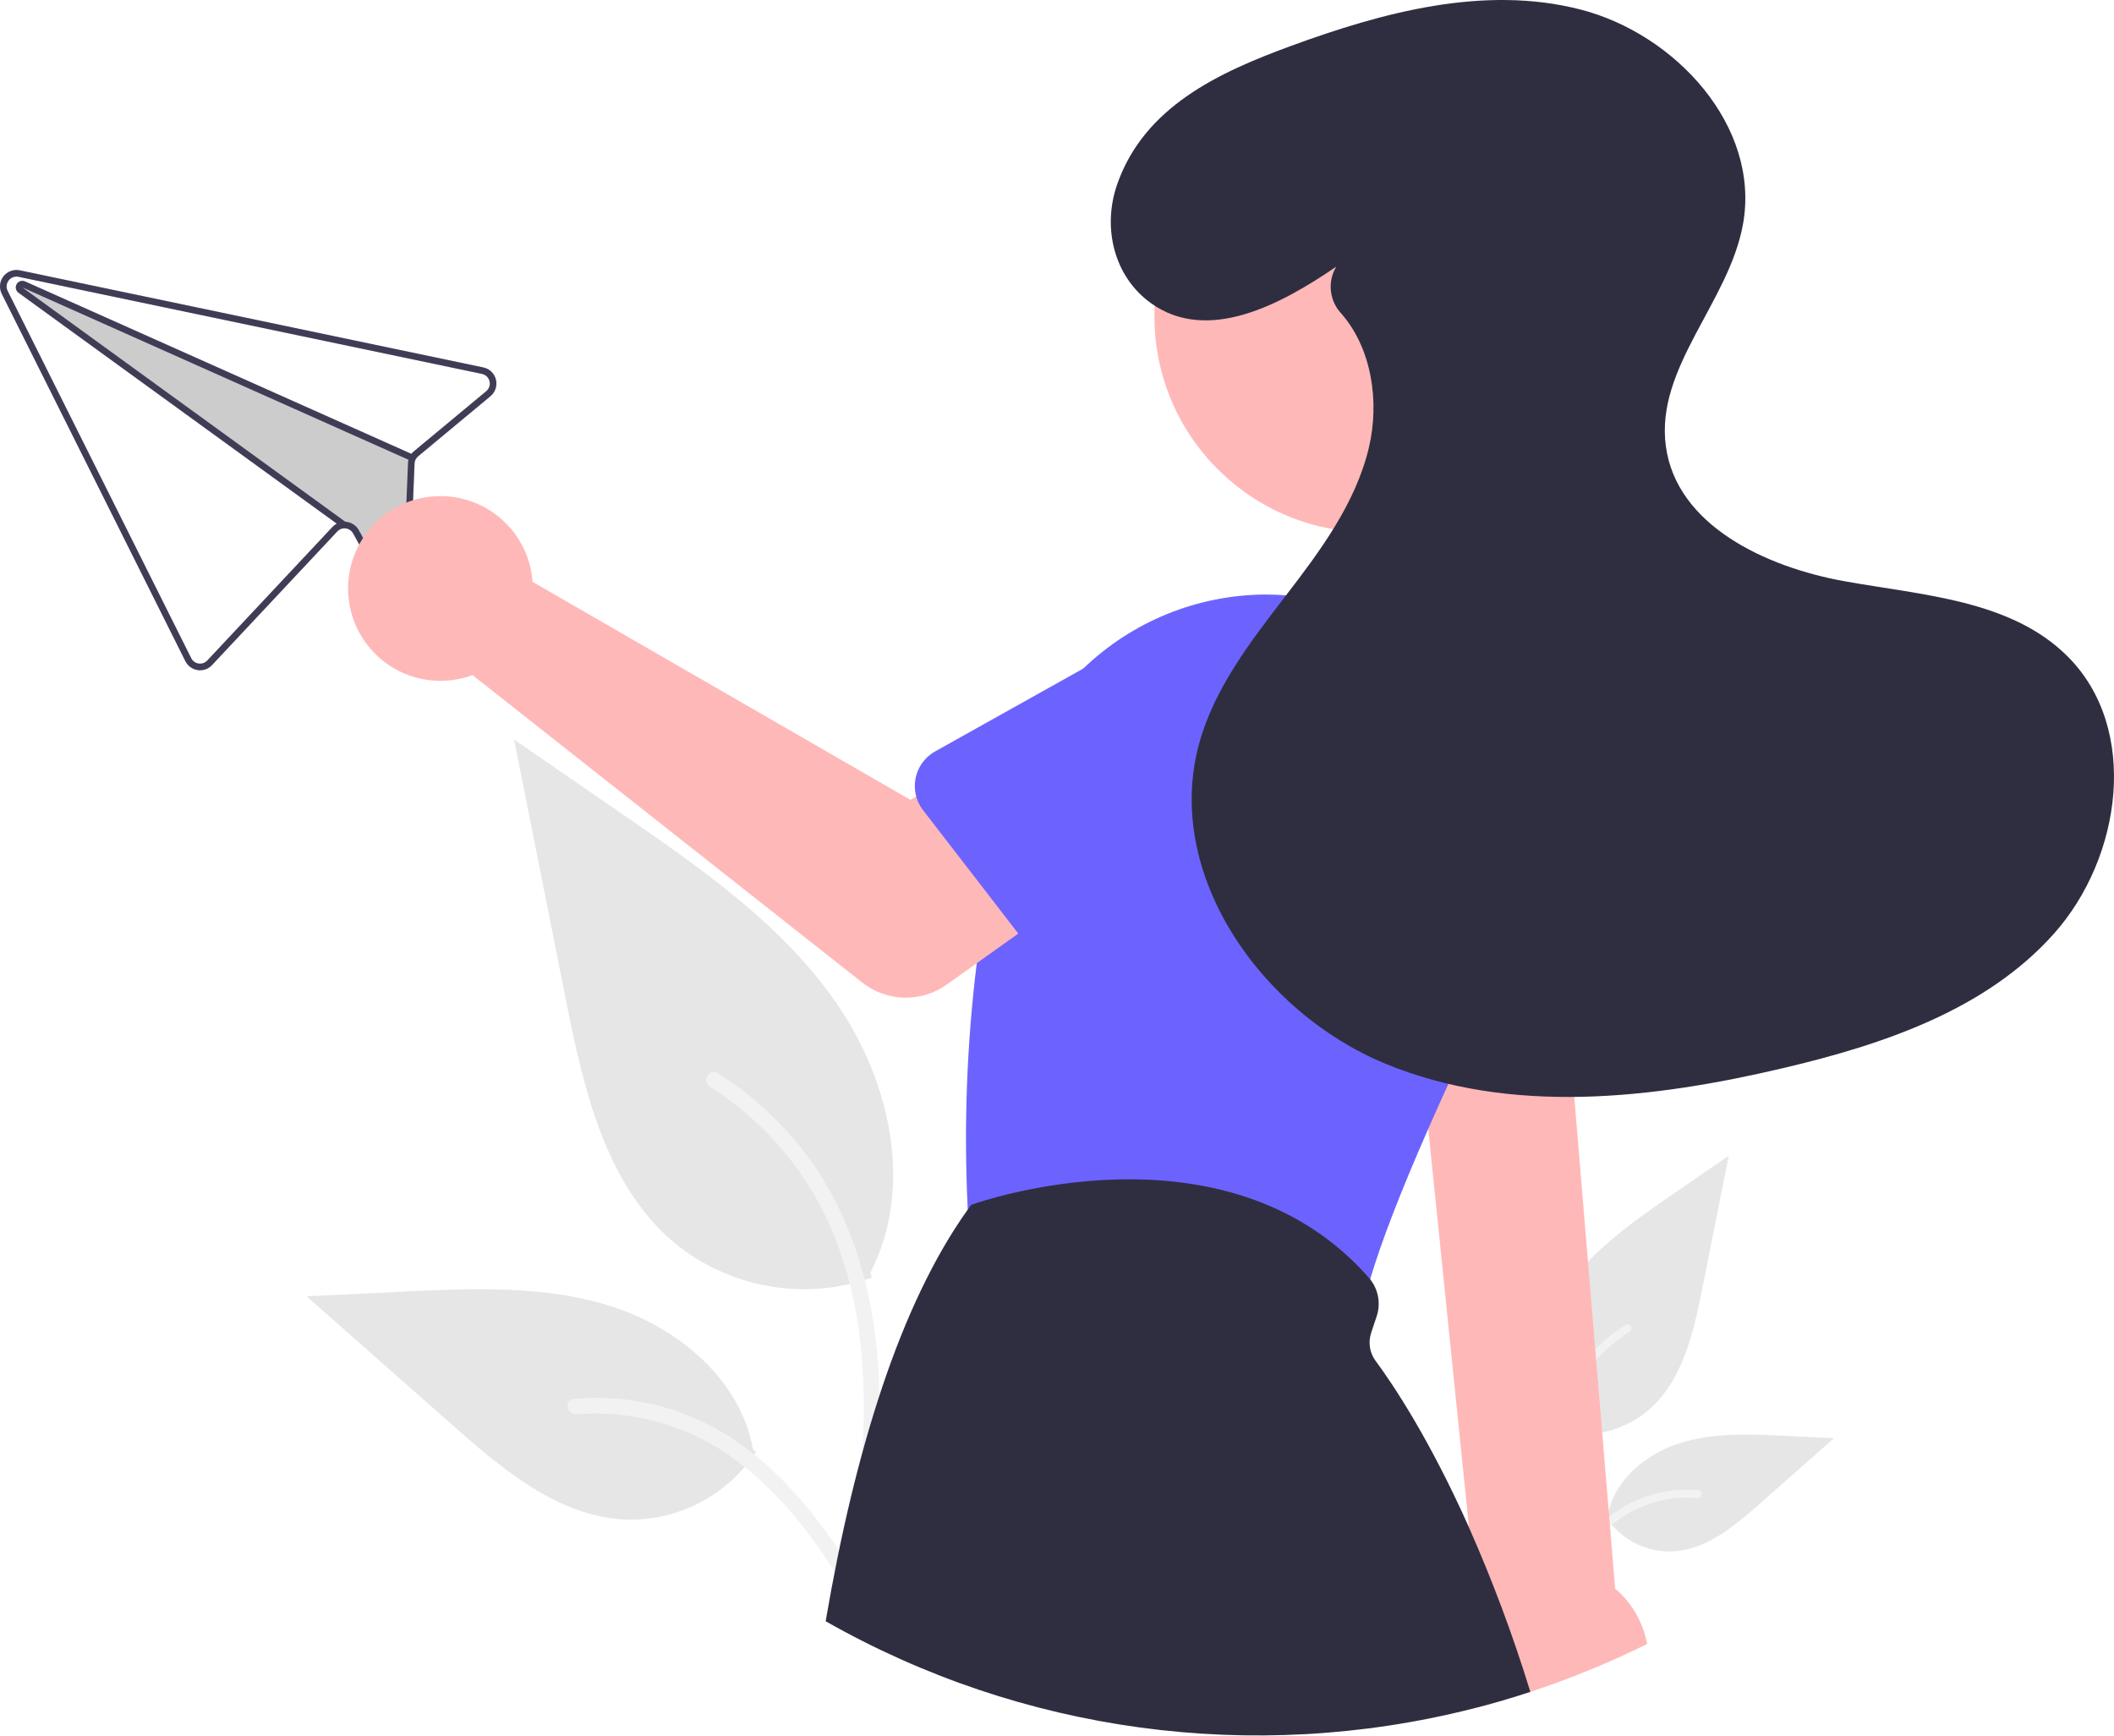
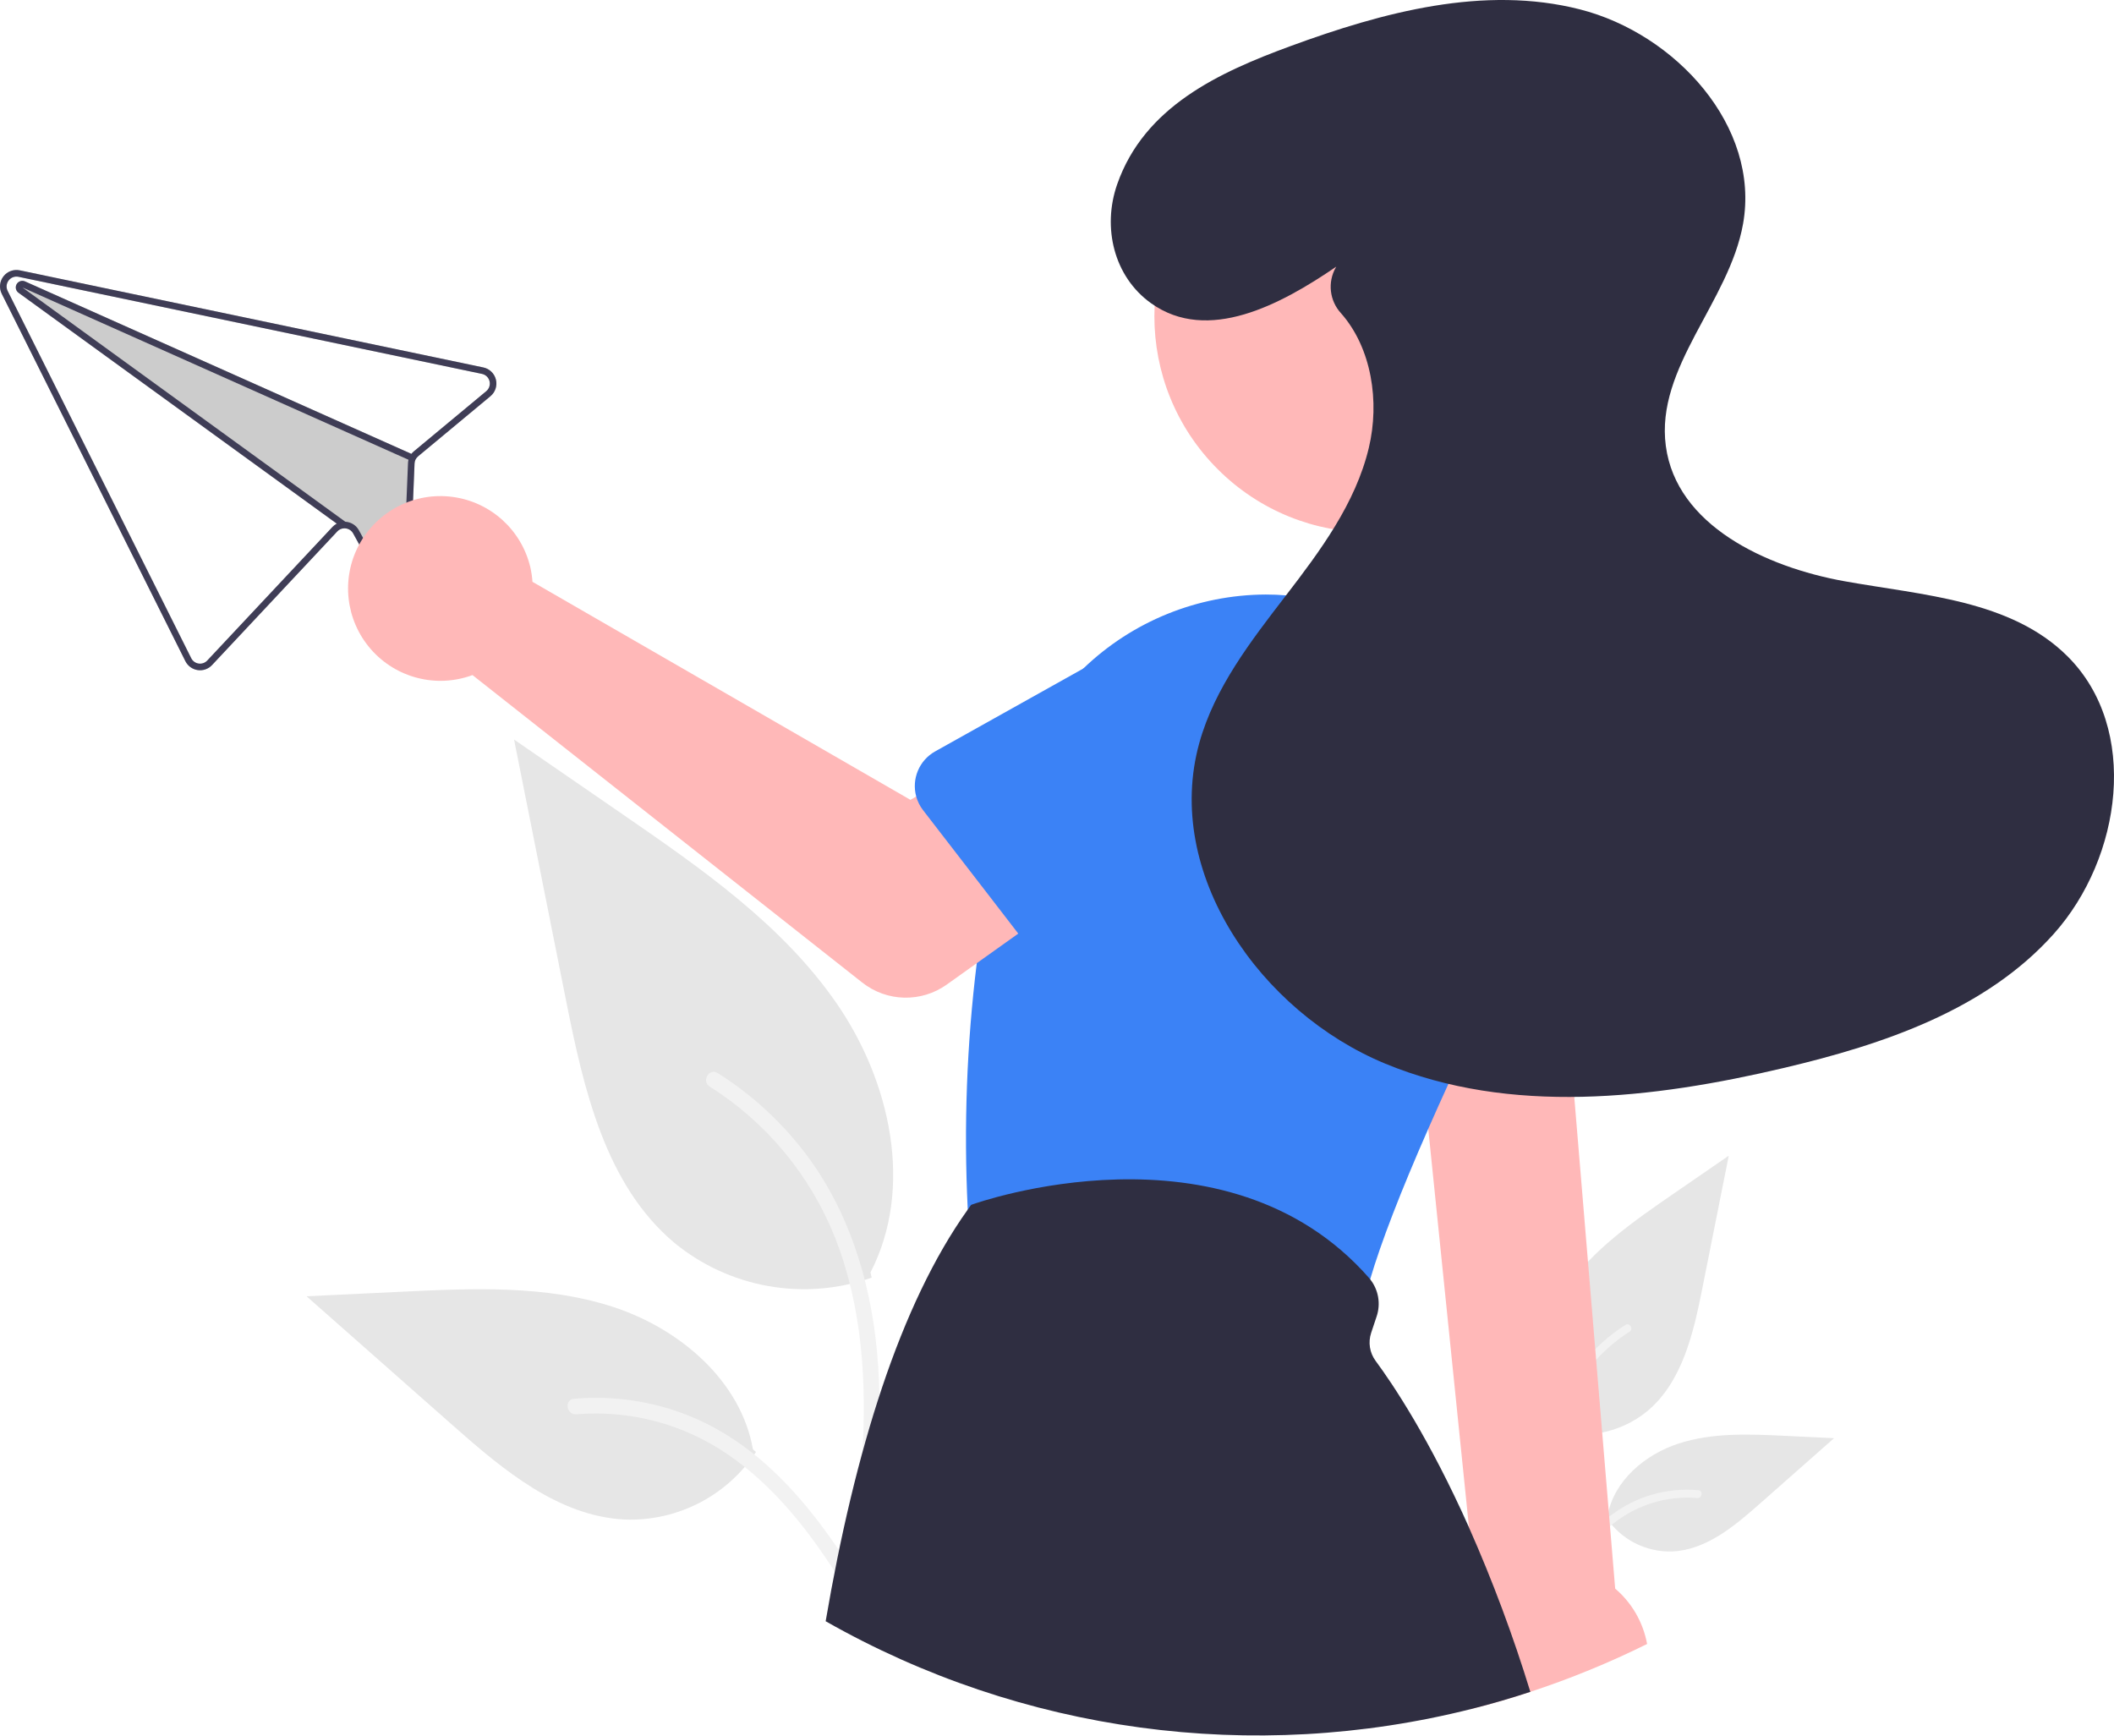
<svg xmlns="http://www.w3.org/2000/svg" data-name="Layer 1" width="643.162" height="528" viewBox="0 0 643.162 528">
  <path d="M749.177,620.677a31.517,31.517,0,0,0,30.434-5.361c10.66-8.947,14.002-23.687,16.721-37.336l8.043-40.37L787.537,549.205c-12.11,8.339-24.493,16.944-32.878,29.023s-12.045,28.566-5.308,41.635" transform="translate(-278.4188 -186)" fill="#e6e6e6" />
  <path d="M750.617,669.554c-1.704-12.415-3.457-24.99-2.261-37.538,1.062-11.144,4.462-22.029,11.383-30.953a51.492,51.492,0,0,1,13.211-11.971c1.321-.834,2.537,1.26,1.222,2.09a48.952,48.952,0,0,0-19.363,23.363c-4.216,10.722-4.893,22.411-4.166,33.801.439,6.888,1.37,13.731,2.309,20.565a1.254,1.254,0,0,1-.845,1.489,1.218,1.218,0,0,1-1.489-.845Z" transform="translate(-278.4188 -186)" fill="#f2f2f2" />
  <path d="M767.033,647.585a23.201,23.201,0,0,0,20.215,10.433c10.233-.486,18.764-7.628,26.444-14.408l22.715-20.056-15.034-.719c-10.811-.517-21.901-1-32.199,2.334s-19.794,11.358-21.677,22.016" transform="translate(-278.4188 -186)" fill="#e6e6e6" />
  <path d="M745.8,676.691c8.204-14.516,17.719-30.648,34.722-35.805a38.746,38.746,0,0,1,14.604-1.508c1.551.134,1.163,2.524-.384,2.39a35.996,35.996,0,0,0-23.306,6.166c-6.572,4.473-11.688,10.692-16.019,17.287-2.653,4.039-5.029,8.25-7.405,12.455-.759,1.344-2.979.374-2.211-.986Z" transform="translate(-278.4188 -186)" fill="#f2f2f2" />
  <path d="M543.606,574.714a62.116,62.116,0,0,1-59.982-10.566c-21.009-17.633-27.596-46.684-32.956-73.584Q442.743,450.782,434.816,411l33.189,22.853c23.868,16.434,48.273,33.395,64.799,57.199s23.739,56.299,10.461,82.056" transform="translate(-278.4188 -186)" fill="#e6e6e6" />
  <path d="M540.77,671.043c3.359-24.468,6.813-49.251,4.457-73.981-2.093-21.963-8.793-43.415-22.435-61.005a101.482,101.482,0,0,0-26.037-23.594c-2.604-1.643-5,2.483-2.408,4.119a96.477,96.477,0,0,1,38.162,46.045c8.308,21.132,9.643,44.168,8.211,66.617-.866,13.575-2.701,27.062-4.55,40.531a2.472,2.472,0,0,0,1.666,2.934,2.4,2.4,0,0,0,2.934-1.666Z" transform="translate(-278.4188 -186)" fill="#f2f2f2" />
  <path d="M508.415,627.745A45.725,45.725,0,0,1,468.574,648.308c-20.168-.957-36.982-15.033-52.117-28.397l-44.768-39.527,29.629-1.418c21.307-1.02,43.164-1.971,63.459,4.6s39.011,22.384,42.722,43.391" transform="translate(-278.4188 -186)" fill="#e6e6e6" />
  <path d="M550.263,685.108c-16.168-28.609-34.922-60.404-68.431-70.566a76.362,76.362,0,0,0-28.783-2.972c-3.056.264-2.293,4.974.758,4.711a70.943,70.943,0,0,1,45.934,12.152c12.952,8.816,23.036,21.072,31.571,34.069,5.228,7.961,9.911,16.26,14.595,24.548,1.497,2.649,5.872.737,4.358-1.943Z" transform="translate(-278.4188 -186)" fill="#f2f2f2" />
  <path d="M425.472,297.794,286.264,268.628l-1.809-.378a5.002,5.002,0,0,0-5.503,7.139L334.818,387.161a5.018,5.018,0,0,0,3.744,2.707,4.968,4.968,0,0,0,4.37-1.528l38.101-40.655a2.91,2.91,0,0,1,2.133-.947,3.011,3.011,0,0,1,2.689,1.542l7.94,14.479a4.886,4.886,0,0,0,5.486,2.475l.039-.009a4.893,4.893,0,0,0,3.849-4.67l1.374-33.541a3.058,3.058,0,0,1,.3-1.207,3.254,3.254,0,0,1,.783-.978l22.011-18.289a5.006,5.006,0,0,0-2.164-8.748Zm.892,7.212L404.353,323.294a4.933,4.933,0,0,0-.774.791l-117.549-52.471a1.743,1.743,0,0,0-.323-.111,2.003,2.003,0,0,0-1.648,3.575l96.812,70.234a4.796,4.796,0,0,0-1.3,1.003l-38.101,40.655a3,3,0,0,1-4.869-.708L280.737,274.49a3.008,3.008,0,0,1,3.303-4.279l1.852.389,139.165,29.155a3.007,3.007,0,0,1,1.308,5.251Z" transform="translate(-278.4188 -186)" fill="#ccc" />
  <path d="M425.472,297.794,286.264,268.628l-1.809-.378a5.002,5.002,0,0,0-5.503,7.139L334.818,387.161a5.018,5.018,0,0,0,3.744,2.707,4.968,4.968,0,0,0,4.37-1.528l38.101-40.655a2.91,2.91,0,0,1,2.133-.947,3.011,3.011,0,0,1,2.689,1.542l7.94,14.479a4.886,4.886,0,0,0,5.486,2.475l.039-.009a4.893,4.893,0,0,0,3.849-4.67l1.374-33.541a3.058,3.058,0,0,1,.3-1.207,3.254,3.254,0,0,1,.783-.978l22.011-18.289a5.006,5.006,0,0,0-2.164-8.748Zm.892,7.212-22.011,18.289a4.933,4.933,0,0,0-.774.791,4.65,4.65,0,0,0-.527.838,4.797,4.797,0,0,0-.357.953l.002.01a4.731,4.731,0,0,0-.151,1.05l-1.374,33.54a2.904,2.904,0,0,1-2.306,2.801l-.02.004a2.911,2.911,0,0,1-3.3-1.475l-7.942-14.489a4.989,4.989,0,0,0-4.115-2.582l-.01.002c-.114-.005-.228-.01-.34-.005a4.866,4.866,0,0,0-2.269.578,4.796,4.796,0,0,0-1.3,1.003l-38.101,40.655a3,3,0,0,1-4.869-.708L280.737,274.49a3.008,3.008,0,0,1,3.303-4.279l1.852.389,139.165,29.155a3.007,3.007,0,0,1,1.308,5.251Z" transform="translate(-278.4188 -186)" fill="#3f3d56" />
  <path d="M404.024,324.282l-.815,1.826-.512-.222-.002-.01L285.239,273.456l98.241,71.283.01-.002.26.197-1.17,1.62-1.708-1.242-96.812-70.234a2.003,2.003,0,0,1,1.648-3.575,1.744,1.744,0,0,1,.323.111l117.549,52.471Z" transform="translate(-278.4188 -186)" fill="#3f3d56" />
  <path d="M706.259,464.02l5.08,49.67.1,1.02,1.51,14.73L725.349,650.72v.02l2.41,23.53a28.067,28.067,0,0,0-2.49,4.01,28.882,28.882,0,0,0,.84,27.65q9.075-2.28,17.9-5.2a269.627,269.627,0,0,0,35.52-14.56,28.913,28.913,0,0,0-9.71-16.85l-12.45-149.59-1.09-13.12-3.55-42.59Z" transform="translate(-278.4188 -186)" fill="#ffb8b8" />
  <circle cx="695.374" cy="282.247" r="65.747" transform="translate(-274.327 388.3721) rotate(-45)" fill="#ffb8b8" />
-   <path d="M572.828,553.61c.01.13.021.26.03.38a12.066,12.066,0,0,0,9.43,10.76l98.12,21.43a12.149,12.149,0,0,0,2.59.28,12.027,12.027,0,0,0,11.59-8.83c.21-.78.44-1.58.69-2.41v-.01c3.31-11.24,9.22-26.54,17.67-45.77q2.865-6.525,6.13-13.67c.4-.88.81-1.77,1.21-2.66q6.735-14.625,15.03-31.66a78.805,78.805,0,0,0,6.09-17.43,79.689,79.689,0,0,0-4.03-47.63,78.701,78.701,0,0,0-4.35-8.95,80.056,80.056,0,0,0-63.34-40.31c-2.07-.17-4.13-.25-6.2-.25a80.498,80.498,0,0,0-55.49,22.52,78.571,78.571,0,0,0-19.51,30.58c-.26.73-.5,1.47-.74,2.21a297.574,297.574,0,0,0-8.88,35.72c-1.33,7.17-2.41,14.24-3.28,21.13A435.953,435.953,0,0,0,572.828,553.61Z" transform="translate(-278.4188 -186)" fill="#6c63ff" />
+   <path d="M572.828,553.61c.01.13.021.26.03.38a12.066,12.066,0,0,0,9.43,10.76l98.12,21.43a12.149,12.149,0,0,0,2.59.28,12.027,12.027,0,0,0,11.59-8.83c.21-.78.44-1.58.69-2.41v-.01c3.31-11.24,9.22-26.54,17.67-45.77q2.865-6.525,6.13-13.67c.4-.88.81-1.77,1.21-2.66q6.735-14.625,15.03-31.66a78.805,78.805,0,0,0,6.09-17.43,79.689,79.689,0,0,0-4.03-47.63,78.701,78.701,0,0,0-4.35-8.95,80.056,80.056,0,0,0-63.34-40.31c-2.07-.17-4.13-.25-6.2-.25a80.498,80.498,0,0,0-55.49,22.52,78.571,78.571,0,0,0-19.51,30.58c-.26.73-.5,1.47-.74,2.21a297.574,297.574,0,0,0-8.88,35.72c-1.33,7.17-2.41,14.24-3.28,21.13A435.953,435.953,0,0,0,572.828,553.61Z" transform="translate(-278.4188 -186)" fill="#3B82F6" />
  <path d="M529.618,679.25a266.039,266.039,0,0,0,196.49,26.68q9.075-2.28,17.9-5.2A447.402,447.402,0,0,0,725.349,650.74v-.02C713.328,623.77,702.289,607.28,696.909,600a9.352,9.352,0,0,1-1.33-8.49l1.67-5.01a12.021,12.021,0,0,0-1.97-11.28v-.01c-.11-.14-.23-.28-.35-.42-43.71-49.8-119.91-22.63-120.68-22.35l-.38.14-.24.33c-.26.36-.52.71-.77,1.08C552.199,582.94,538.469,627.44,529.618,679.25Z" transform="translate(-278.4188 -186)" fill="#2f2e41" />
  <path d="M439.773,358.619a28.179,28.179,0,0,1,.641,4.39l114.993,66.339L583.357,413.258l29.797,39.009-46.713,33.294a21.415,21.415,0,0,1-25.693-.626L422.17,391.388A28.1,28.1,0,1,1,439.773,358.619Z" transform="translate(-278.4188 -186)" fill="#ffb8b8" />
-   <path d="M557.169,428.33v.01a12.001,12.001,0,0,0,2.08,4.15l19.62,25.42,9.35,12.13,8.2,10.62a12.044,12.044,0,0,0,18.21,1l29.78-30.92,12.29-12.77a33.455,33.455,0,0,0-41.02-52.86l-7.68,4.29-45.09,25.22a12.07,12.07,0,0,0-5.74,13.71Z" transform="translate(-278.4188 -186)" fill="#6c63ff" />
-   <path d="M687.229,444.27l1.88,60.05.01.38a12.042,12.042,0,0,0,14.18,11.48l8.14-1.47,2.08-.38h.01l6.76-1.22,35.99-6.5,6.89-1.24a12.057,12.057,0,0,0,9.27-15.71l-19.41-57.47a33.45,33.45,0,0,0-65.8,12.08Z" transform="translate(-278.4188 -186)" fill="#6c63ff" />
+   <path d="M557.169,428.33v.01a12.001,12.001,0,0,0,2.08,4.15l19.62,25.42,9.35,12.13,8.2,10.62a12.044,12.044,0,0,0,18.21,1l29.78-30.92,12.29-12.77a33.455,33.455,0,0,0-41.02-52.86l-7.68,4.29-45.09,25.22a12.07,12.07,0,0,0-5.74,13.71Z" transform="translate(-278.4188 -186)" fill="#3B82F6" />
+   <path d="M687.229,444.27l1.88,60.05.01.38a12.042,12.042,0,0,0,14.18,11.48l8.14-1.47,2.08-.38h.01l6.76-1.22,35.99-6.5,6.89-1.24a12.057,12.057,0,0,0,9.27-15.71l-19.41-57.47a33.45,33.45,0,0,0-65.8,12.08Z" transform="translate(-278.4188 -186)" fill="#3B82F6" />
  <path d="M684.968,267.124c-16.899,11.566-39.087,23.454-56.346,11.138-11.333-8.087-14.903-23.063-10.308-36.205,8.264-23.633,30.97-34.038,52.683-42.013,28.226-10.368,58.961-18.616,88.1-11.191s54.891,35.637,49.631,65.244c-4.23,23.809-26.689,43.62-23.5,67.591,3.209,24.125,30.339,36.823,54.292,41.135s50.755,5.697,67.969,22.901c21.959,21.947,16.475,61.176-4.187,84.348s-51.843,33.676-82.057,40.816c-40.032,9.461-83.329,14.433-121.35-1.268s-67.607-57.967-56.593-97.599c4.652-16.741,15.611-30.889,26.203-44.663s21.316-28.177,25.357-45.076c3.367-14.082.875-30.433-8.464-40.996a11.878,11.878,0,0,1-1.591-13.884Z" transform="translate(-278.4188 -186)" fill="#2f2e41" />
</svg>
